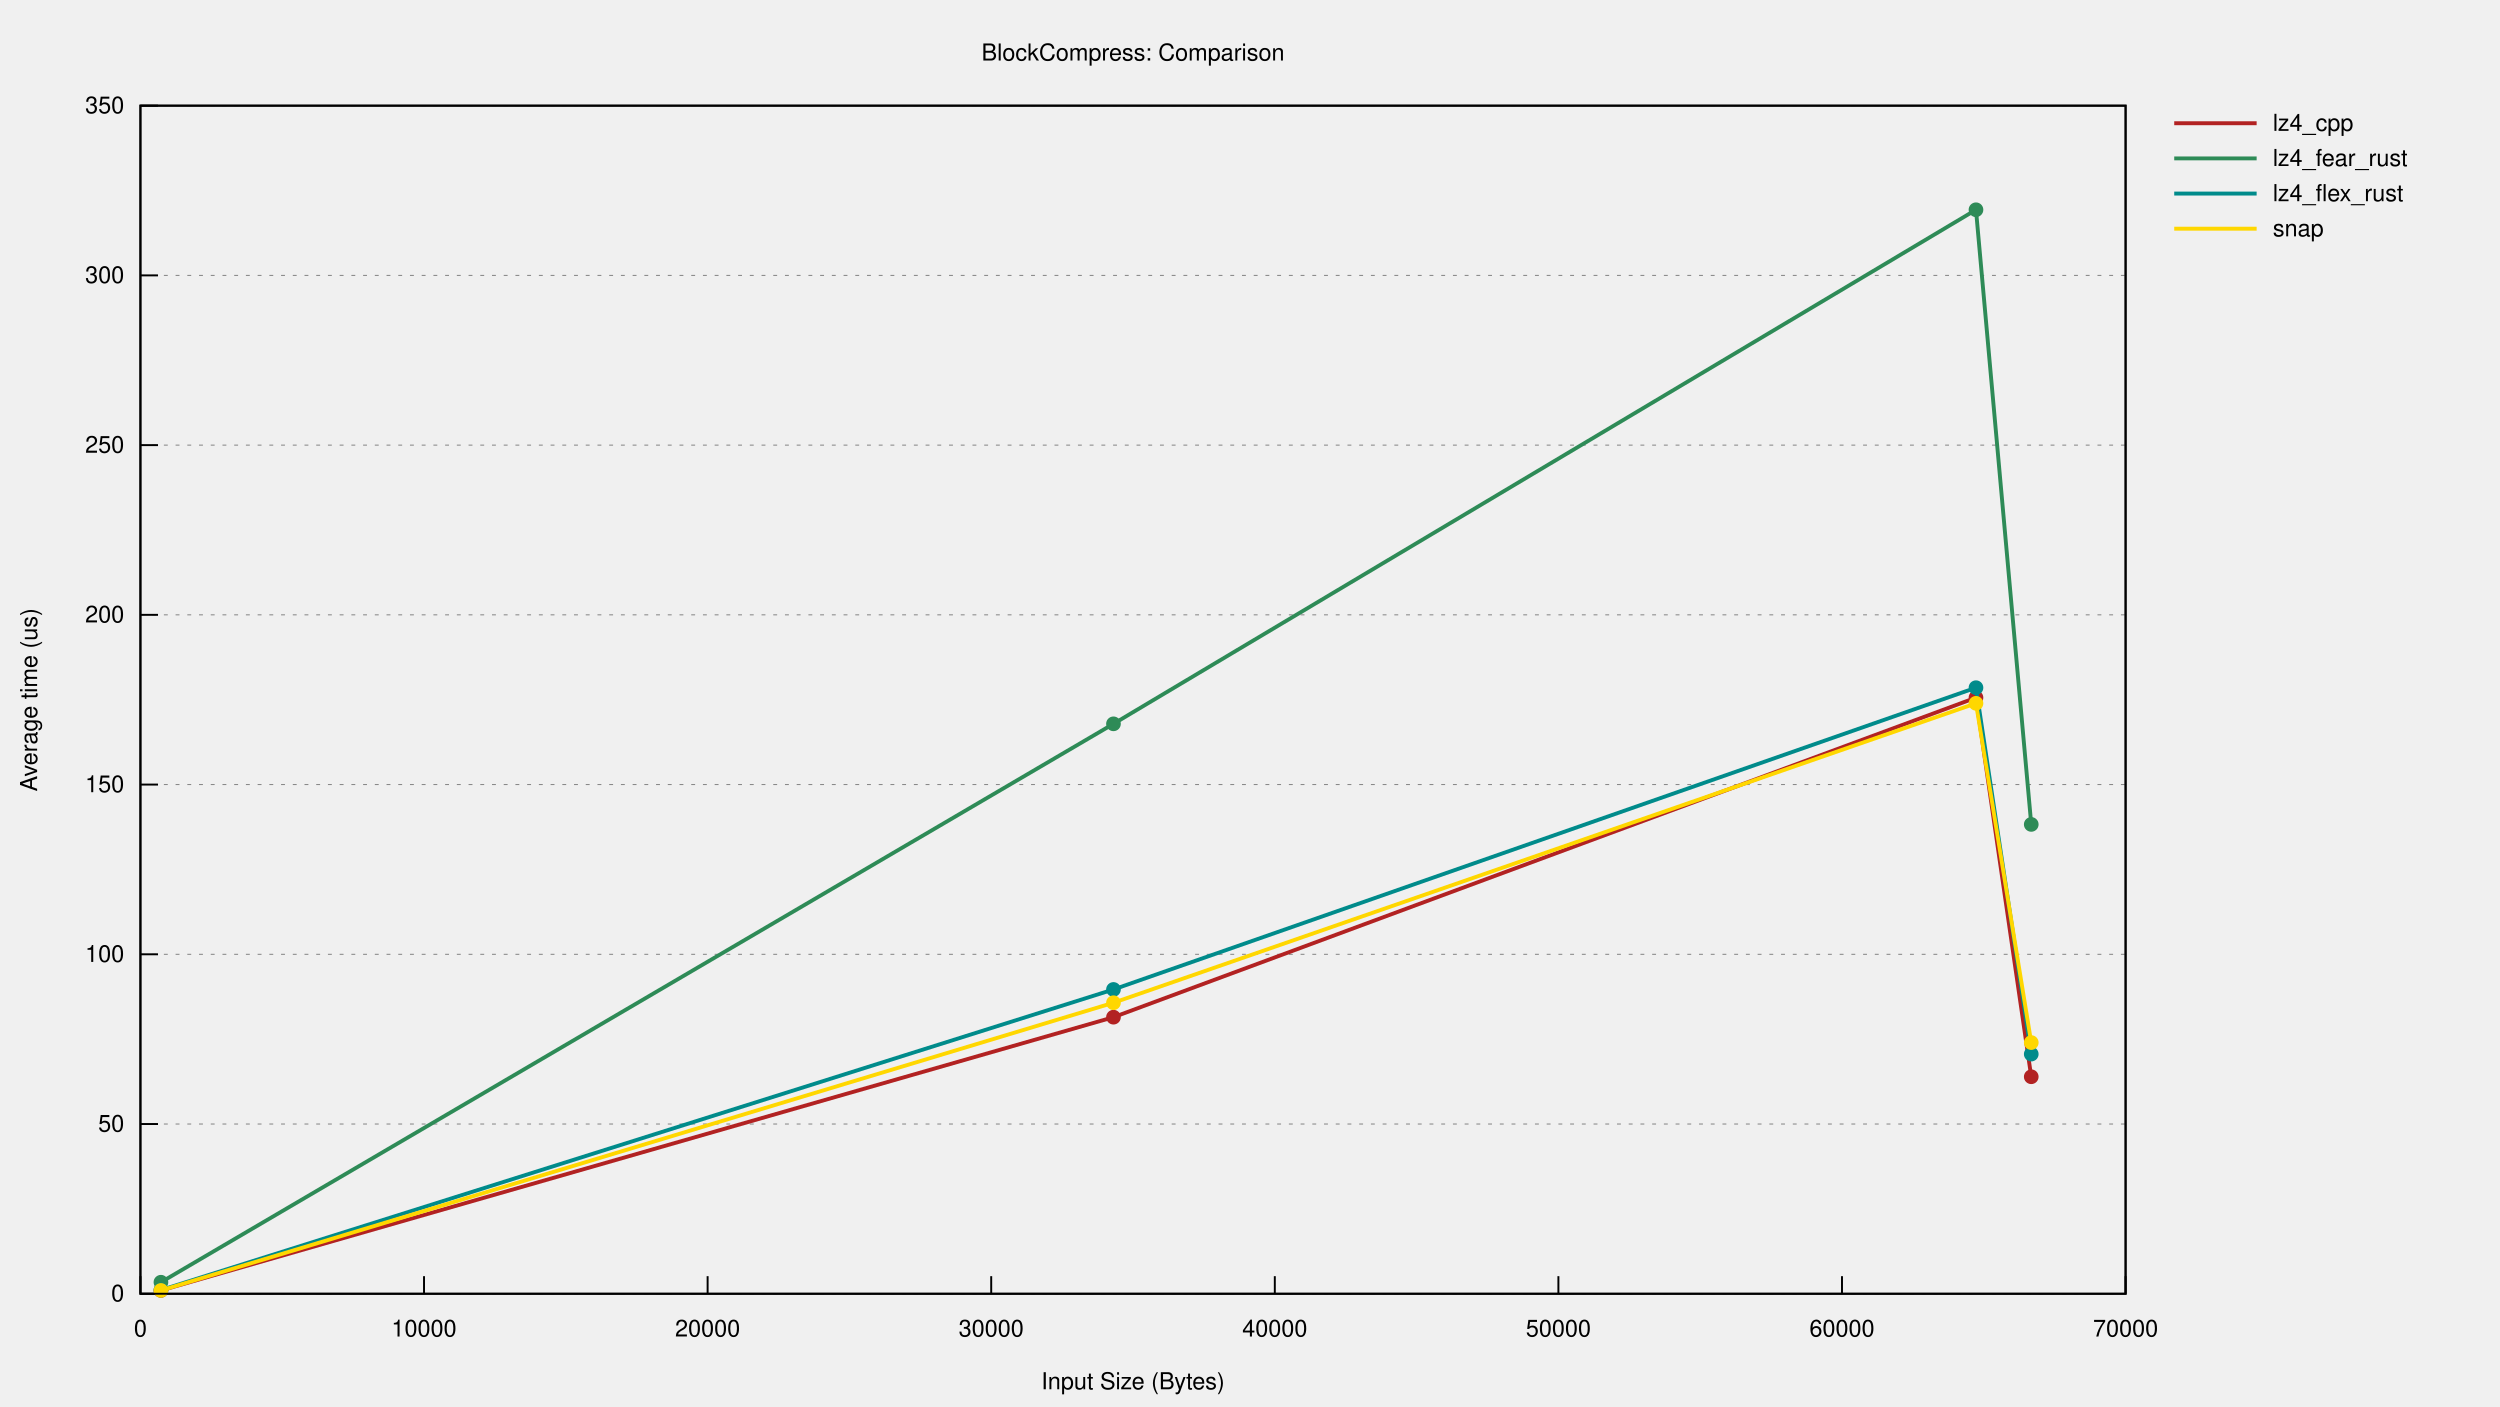
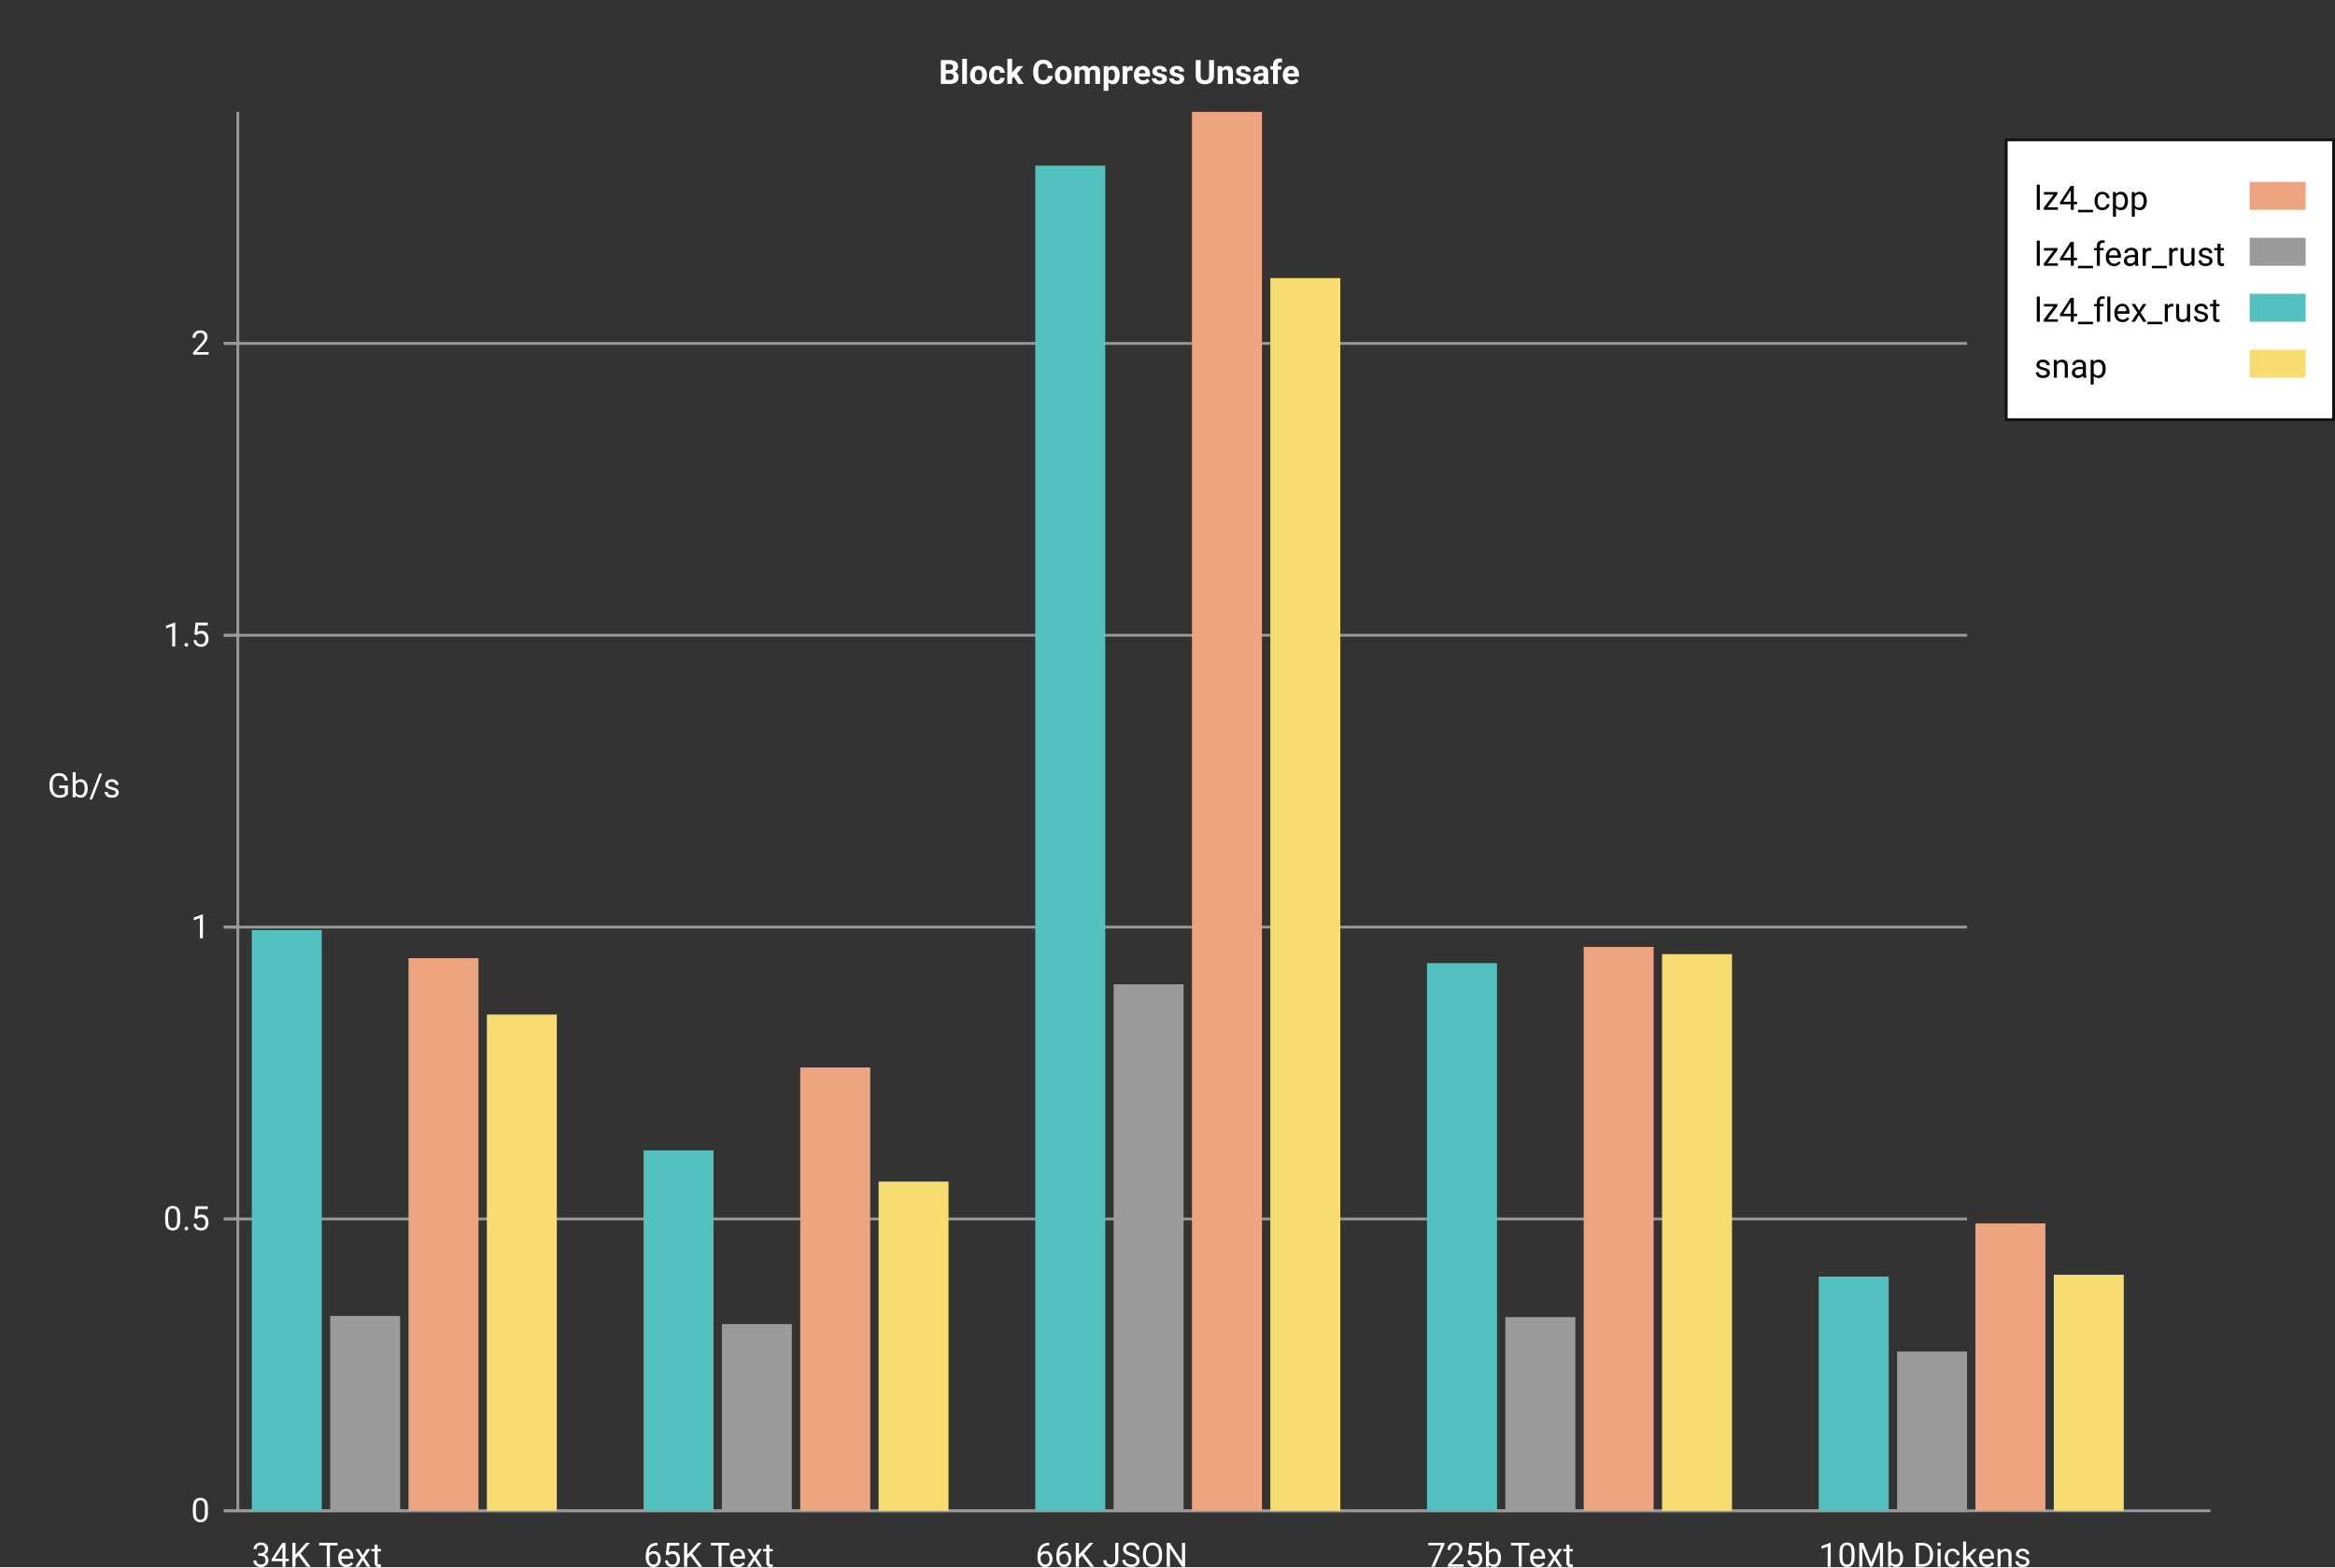
- <svg xmlns="http://www.w3.org/2000/svg" xmlns:xlink="http://www.w3.org/1999/xlink" viewBox="0 0 1280 720">
-   <g id="gnuplot_canvas">
-     <rect x="0" y="0" width="1280" height="720" fill="none" />
-     <defs>
-       <circle id="gpDot" r="0.5" stroke-width="0.5" stroke="currentColor" />
-       <path id="gpPt0" stroke-width="0.222" stroke="currentColor" d="M-1,0 h2 M0,-1 v2" />
-       <path id="gpPt1" stroke-width="0.222" stroke="currentColor" d="M-1,-1 L1,1 M1,-1 L-1,1" />
-       <path id="gpPt2" stroke-width="0.222" stroke="currentColor" d="M-1,0 L1,0 M0,-1 L0,1 M-1,-1 L1,1 M-1,1 L1,-1" />
-       <rect id="gpPt3" stroke-width="0.222" stroke="currentColor" x="-1" y="-1" width="2" height="2" />
-       <rect id="gpPt4" stroke-width="0.222" stroke="currentColor" fill="currentColor" x="-1" y="-1" width="2" height="2" />
-       <circle id="gpPt5" stroke-width="0.222" stroke="currentColor" cx="0" cy="0" r="1" />
-       <use xlink:href="#gpPt5" id="gpPt6" fill="currentColor" stroke="none" />
-       <path id="gpPt7" stroke-width="0.222" stroke="currentColor" d="M0,-1.33 L-1.33,0.67 L1.33,0.67 z" />
-       <use xlink:href="#gpPt7" id="gpPt8" fill="currentColor" stroke="none" />
-       <use xlink:href="#gpPt7" id="gpPt9" stroke="currentColor" transform="rotate(180)" />
-       <use xlink:href="#gpPt9" id="gpPt10" fill="currentColor" stroke="none" />
-       <use xlink:href="#gpPt3" id="gpPt11" stroke="currentColor" transform="rotate(45)" />
-       <use xlink:href="#gpPt11" id="gpPt12" fill="currentColor" stroke="none" />
-       <path id="gpPt13" stroke-width="0.222" stroke="currentColor" d="M0,1.330 L1.265,0.411 L0.782,-1.067 L-0.782,-1.076 L-1.265,0.411 z" />
-       <use xlink:href="#gpPt13" id="gpPt14" fill="currentColor" stroke="none" />
-       <filter id="textbox" filterUnits="objectBoundingBox" x="0" y="0" height="1" width="1">
-         <feFlood flood-color="white" flood-opacity="1" result="bgnd" />
-         <feComposite in="SourceGraphic" in2="bgnd" operator="atop" />
-       </filter>
-       <filter id="greybox" filterUnits="objectBoundingBox" x="0" y="0" height="1" width="1">
-         <feFlood flood-color="lightgrey" flood-opacity="1" result="grey" />
-         <feComposite in="SourceGraphic" in2="grey" operator="atop" />
-       </filter>
-     </defs>
-     <g fill="none" color="white" stroke="currentColor" stroke-width="1.00" stroke-linecap="butt" stroke-linejoin="miter">
- </g>
-     <g fill="none" color="black" stroke="currentColor" stroke-width="1.00" stroke-linecap="butt" stroke-linejoin="miter">
- </g>
-     <g fill="none" color="black" stroke="black" stroke-width="0.50" stroke-linecap="butt" stroke-linejoin="miter">
- </g>
-     <g fill="none" color="gray" stroke="currentColor" stroke-width="0.50" stroke-linecap="butt" stroke-linejoin="miter">
-       <path stroke="gray" stroke-dasharray="2,4" class="gridline" d="M71.9,662.4 L1088.3,662.4  " />
+ <svg xmlns="http://www.w3.org/2000/svg">
+   <g fill="#FFFFFF" font-family="Roboto-Regular,Roboto, sans-serif">
+     <rect fill="#333333" height="100%" width="100%" />
+     <g transform="translate(0,30)">
+       <line stroke="#999999" x1="85" x2="80" y1="510" y2="510" />
+       <line stroke="#999999" x1="80" x2="703" y1="510" y2="510" />
+       <text direction="rtl" font-size="12" x="75" y="514">
+ 0
+ </text>
+       <line stroke="#999999" x1="85" x2="80" y1="405.687" y2="405.687" />
+       <line stroke="#999999" x1="80" x2="703" y1="405.687" y2="405.687" />
+       <text direction="rtl" font-size="12" x="75" y="409.687">
+ 0.5
+ </text>
+       <line stroke="#999999" x1="85" x2="80" y1="301.374" y2="301.374" />
+       <line stroke="#999999" x1="80" x2="703" y1="301.374" y2="301.374" />
+       <text direction="rtl" font-size="12" x="75" y="305.374">
+ 1
+ </text>
+       <line stroke="#999999" x1="85" x2="80" y1="197.06" y2="197.06" />
+       <line stroke="#999999" x1="80" x2="703" y1="197.06" y2="197.06" />
+       <text direction="rtl" font-size="12" x="75" y="201.06">
+ 1.5
+ </text>
+       <line stroke="#999999" x1="85" x2="80" y1="92.747" y2="92.747" />
+       <line stroke="#999999" x1="80" x2="703" y1="92.747" y2="92.747" />
+       <text direction="rtl" font-size="12" x="75" y="96.747">
+ 2
+ </text>
+       <text text-anchor="middle" x="30" y="255">
+ Gb/s
+ </text>
+       <line stroke="#999999" x1="85" x2="85" y1="10" y2="510" />
+       <line stroke="#999999" x1="85" x2="790" y1="510" y2="510" />
+       <rect fill="#52C1BF" height="207.567" width="25" x="90" y="302.433" />
+       <rect fill="#9B9B9B" height="69.649" width="25" x="118" y="440.351" />
+       <rect fill="#EEA47F" height="197.508" width="25" x="146" y="312.492" />
+       <rect fill="#F7DC6F" height="177.37" width="25" x="174" y="332.63" />
+       <text text-anchor="left" x="90" y="530">
+ 34K Text
+ </text>
+       <rect fill="#52C1BF" height="128.822" width="25" x="230" y="381.178" />
+       <rect fill="#9B9B9B" height="66.729" width="25" x="258" y="443.271" />
+       <rect fill="#EEA47F" height="158.463" width="25" x="286" y="351.537" />
+       <rect fill="#F7DC6F" height="117.659" width="25" x="314" y="392.341" />
+       <text text-anchor="left" x="230" y="530">
+ 65K Text
+ </text>
+       <rect fill="#52C1BF" height="480.797" width="25" x="370" y="29.203" />
+       <rect fill="#9B9B9B" height="188.167" width="25" x="398" y="321.833" />
+       <rect fill="#EEA47F" height="500" width="25" x="426" y="10" />
+       <rect fill="#F7DC6F" height="440.603" width="25" x="454" y="69.397" />
+       <text text-anchor="left" x="370" y="530">
+ 66K JSON
+ </text>
+       <rect fill="#52C1BF" height="195.754" width="25" x="510" y="314.246" />
+       <rect fill="#9B9B9B" height="69.235" width="25" x="538" y="440.765" />
+       <rect fill="#EEA47F" height="201.542" width="25" x="566" y="308.458" />
+       <rect fill="#F7DC6F" height="198.966" width="25" x="594" y="311.034" />
+       <text text-anchor="left" x="510" y="530">
+ 725b Text
+ </text>
+       <rect fill="#52C1BF" height="83.712" width="25" x="650" y="426.288" />
+       <rect fill="#9B9B9B" height="56.905" width="25" x="678" y="453.095" />
+       <rect fill="#EEA47F" height="102.713" width="25" x="706" y="407.286" />
+       <rect fill="#F7DC6F" height="84.373" width="25" x="734" y="425.627" />
+       <text text-anchor="left" x="650" y="530">
+ 10Mb Dickens
+ </text>
+       <g fill="#000000" transform="translate(717,20)">
+         <rect fill="#FFFFFF" height="100" stroke="#121212" width="117" />
+         <text font-size="12" x="10" y="25">
+ lz4_cpp
+ </text>
+         <rect fill="#EEA47F" height="10" width="20" x="87" y="15" />
+         <text font-size="12" x="10" y="45">
+ lz4_fear_rust
+ </text>
+         <rect fill="#9B9B9B" height="10" width="20" x="87" y="35" />
+         <text font-size="12" x="10" y="65">
+ lz4_flex_rust
+ </text>
+         <rect fill="#52C1BF" height="10" width="20" x="87" y="55" />
+         <text font-size="12" x="10" y="85">
+ snap
+ </text>
+         <rect fill="#F7DC6F" height="10" width="20" x="87" y="75" />
+       </g>
+       <text font-weight="bold" text-anchor="middle" x="400" y="0">
+ Block Compress Unsafe
+ </text>
    </g>
-     <g fill="none" color="gray" stroke="gray" stroke-width="1.00" stroke-linecap="butt" stroke-linejoin="miter">
- </g>
-     <g fill="none" color="black" stroke="currentColor" stroke-width="1.00" stroke-linecap="butt" stroke-linejoin="miter">
-       <path stroke="black" d="M71.9,662.4 L80.9,662.4  " />
-       <g transform="translate(63.6,666.3)" stroke="none" fill="black" font-family="Helvetica" font-size="12.00" text-anchor="end">
-         <text>
-           <tspan font-family="Helvetica"> 0</tspan>
-         </text>
-       </g>
-     </g>
-     <g fill="none" color="black" stroke="currentColor" stroke-width="1.00" stroke-linecap="butt" stroke-linejoin="miter">
- </g>
-     <g fill="none" color="black" stroke="black" stroke-width="0.50" stroke-linecap="butt" stroke-linejoin="miter">
- </g>
-     <g fill="none" color="gray" stroke="currentColor" stroke-width="0.50" stroke-linecap="butt" stroke-linejoin="miter">
-       <path stroke="gray" stroke-dasharray="2,4" class="gridline" d="M71.9,575.5 L1088.3,575.5  " />
-     </g>
-     <g fill="none" color="gray" stroke="gray" stroke-width="1.00" stroke-linecap="butt" stroke-linejoin="miter">
- </g>
-     <g fill="none" color="black" stroke="currentColor" stroke-width="1.00" stroke-linecap="butt" stroke-linejoin="miter">
-       <path stroke="black" d="M71.9,575.5 L80.9,575.5  " />
-       <g transform="translate(63.6,579.4)" stroke="none" fill="black" font-family="Helvetica" font-size="12.00" text-anchor="end">
-         <text>
-           <tspan font-family="Helvetica"> 50</tspan>
-         </text>
-       </g>
-     </g>
-     <g fill="none" color="black" stroke="currentColor" stroke-width="1.00" stroke-linecap="butt" stroke-linejoin="miter">
- </g>
-     <g fill="none" color="black" stroke="black" stroke-width="0.50" stroke-linecap="butt" stroke-linejoin="miter">
- </g>
-     <g fill="none" color="gray" stroke="currentColor" stroke-width="0.50" stroke-linecap="butt" stroke-linejoin="miter">
-       <path stroke="gray" stroke-dasharray="2,4" class="gridline" d="M71.9,488.6 L1088.3,488.6  " />
-     </g>
-     <g fill="none" color="gray" stroke="gray" stroke-width="1.00" stroke-linecap="butt" stroke-linejoin="miter">
- </g>
-     <g fill="none" color="black" stroke="currentColor" stroke-width="1.00" stroke-linecap="butt" stroke-linejoin="miter">
-       <path stroke="black" d="M71.9,488.6 L80.9,488.6  " />
-       <g transform="translate(63.6,492.5)" stroke="none" fill="black" font-family="Helvetica" font-size="12.00" text-anchor="end">
-         <text>
-           <tspan font-family="Helvetica"> 100</tspan>
-         </text>
-       </g>
-     </g>
-     <g fill="none" color="black" stroke="currentColor" stroke-width="1.00" stroke-linecap="butt" stroke-linejoin="miter">
- </g>
-     <g fill="none" color="black" stroke="black" stroke-width="0.50" stroke-linecap="butt" stroke-linejoin="miter">
- </g>
-     <g fill="none" color="gray" stroke="currentColor" stroke-width="0.50" stroke-linecap="butt" stroke-linejoin="miter">
-       <path stroke="gray" stroke-dasharray="2,4" class="gridline" d="M71.9,401.7 L1088.3,401.7  " />
-     </g>
-     <g fill="none" color="gray" stroke="gray" stroke-width="1.00" stroke-linecap="butt" stroke-linejoin="miter">
- </g>
-     <g fill="none" color="black" stroke="currentColor" stroke-width="1.00" stroke-linecap="butt" stroke-linejoin="miter">
-       <path stroke="black" d="M71.9,401.7 L80.9,401.7  " />
-       <g transform="translate(63.6,405.6)" stroke="none" fill="black" font-family="Helvetica" font-size="12.00" text-anchor="end">
-         <text>
-           <tspan font-family="Helvetica"> 150</tspan>
-         </text>
-       </g>
-     </g>
-     <g fill="none" color="black" stroke="currentColor" stroke-width="1.00" stroke-linecap="butt" stroke-linejoin="miter">
- </g>
-     <g fill="none" color="black" stroke="black" stroke-width="0.50" stroke-linecap="butt" stroke-linejoin="miter">
- </g>
-     <g fill="none" color="gray" stroke="currentColor" stroke-width="0.50" stroke-linecap="butt" stroke-linejoin="miter">
-       <path stroke="gray" stroke-dasharray="2,4" class="gridline" d="M71.9,314.8 L1088.3,314.8  " />
-     </g>
-     <g fill="none" color="gray" stroke="gray" stroke-width="1.00" stroke-linecap="butt" stroke-linejoin="miter">
- </g>
-     <g fill="none" color="black" stroke="currentColor" stroke-width="1.00" stroke-linecap="butt" stroke-linejoin="miter">
-       <path stroke="black" d="M71.9,314.8 L80.9,314.8  " />
-       <g transform="translate(63.6,318.7)" stroke="none" fill="black" font-family="Helvetica" font-size="12.00" text-anchor="end">
-         <text>
-           <tspan font-family="Helvetica"> 200</tspan>
-         </text>
-       </g>
-     </g>
-     <g fill="none" color="black" stroke="currentColor" stroke-width="1.00" stroke-linecap="butt" stroke-linejoin="miter">
- </g>
-     <g fill="none" color="black" stroke="black" stroke-width="0.50" stroke-linecap="butt" stroke-linejoin="miter">
- </g>
-     <g fill="none" color="gray" stroke="currentColor" stroke-width="0.50" stroke-linecap="butt" stroke-linejoin="miter">
-       <path stroke="gray" stroke-dasharray="2,4" class="gridline" d="M71.9,227.9 L1088.3,227.9  " />
-     </g>
-     <g fill="none" color="gray" stroke="gray" stroke-width="1.00" stroke-linecap="butt" stroke-linejoin="miter">
- </g>
-     <g fill="none" color="black" stroke="currentColor" stroke-width="1.00" stroke-linecap="butt" stroke-linejoin="miter">
-       <path stroke="black" d="M71.9,227.9 L80.9,227.9  " />
-       <g transform="translate(63.6,231.8)" stroke="none" fill="black" font-family="Helvetica" font-size="12.00" text-anchor="end">
-         <text>
-           <tspan font-family="Helvetica"> 250</tspan>
-         </text>
-       </g>
-     </g>
-     <g fill="none" color="black" stroke="currentColor" stroke-width="1.00" stroke-linecap="butt" stroke-linejoin="miter">
- </g>
-     <g fill="none" color="black" stroke="black" stroke-width="0.50" stroke-linecap="butt" stroke-linejoin="miter">
- </g>
-     <g fill="none" color="gray" stroke="currentColor" stroke-width="0.50" stroke-linecap="butt" stroke-linejoin="miter">
-       <path stroke="gray" stroke-dasharray="2,4" class="gridline" d="M71.9,141.0 L1088.3,141.0  " />
-     </g>
-     <g fill="none" color="gray" stroke="gray" stroke-width="1.00" stroke-linecap="butt" stroke-linejoin="miter">
- </g>
-     <g fill="none" color="black" stroke="currentColor" stroke-width="1.00" stroke-linecap="butt" stroke-linejoin="miter">
-       <path stroke="black" d="M71.9,141.0 L80.9,141.0  " />
-       <g transform="translate(63.6,144.9)" stroke="none" fill="black" font-family="Helvetica" font-size="12.00" text-anchor="end">
-         <text>
-           <tspan font-family="Helvetica"> 300</tspan>
-         </text>
-       </g>
-     </g>
-     <g fill="none" color="black" stroke="currentColor" stroke-width="1.00" stroke-linecap="butt" stroke-linejoin="miter">
- </g>
-     <g fill="none" color="black" stroke="black" stroke-width="0.50" stroke-linecap="butt" stroke-linejoin="miter">
- </g>
-     <g fill="none" color="gray" stroke="currentColor" stroke-width="0.50" stroke-linecap="butt" stroke-linejoin="miter">
-       <path stroke="gray" stroke-dasharray="2,4" class="gridline" d="M71.9,54.1 L1088.3,54.1  " />
-     </g>
-     <g fill="none" color="gray" stroke="gray" stroke-width="1.00" stroke-linecap="butt" stroke-linejoin="miter">
- </g>
-     <g fill="none" color="black" stroke="currentColor" stroke-width="1.00" stroke-linecap="butt" stroke-linejoin="miter">
-       <path stroke="black" d="M71.9,54.1 L80.9,54.1  " />
-       <g transform="translate(63.6,58.0)" stroke="none" fill="black" font-family="Helvetica" font-size="12.00" text-anchor="end">
-         <text>
-           <tspan font-family="Helvetica"> 350</tspan>
-         </text>
-       </g>
-     </g>
-     <g fill="none" color="black" stroke="currentColor" stroke-width="1.00" stroke-linecap="butt" stroke-linejoin="miter">
-       <path stroke="black" d="M71.9,662.4 L71.9,653.4  " />
-       <g transform="translate(71.9,684.3)" stroke="none" fill="black" font-family="Helvetica" font-size="12.00" text-anchor="middle">
-         <text>
-           <tspan font-family="Helvetica"> 0</tspan>
-         </text>
-       </g>
-     </g>
-     <g fill="none" color="black" stroke="currentColor" stroke-width="1.00" stroke-linecap="butt" stroke-linejoin="miter">
-       <path stroke="black" d="M217.1,662.4 L217.1,653.4  " />
-       <g transform="translate(217.1,684.3)" stroke="none" fill="black" font-family="Helvetica" font-size="12.00" text-anchor="middle">
-         <text>
-           <tspan font-family="Helvetica"> 10000</tspan>
-         </text>
-       </g>
-     </g>
-     <g fill="none" color="black" stroke="currentColor" stroke-width="1.00" stroke-linecap="butt" stroke-linejoin="miter">
-       <path stroke="black" d="M362.3,662.4 L362.3,653.4  " />
-       <g transform="translate(362.3,684.3)" stroke="none" fill="black" font-family="Helvetica" font-size="12.00" text-anchor="middle">
-         <text>
-           <tspan font-family="Helvetica"> 20000</tspan>
-         </text>
-       </g>
-     </g>
-     <g fill="none" color="black" stroke="currentColor" stroke-width="1.00" stroke-linecap="butt" stroke-linejoin="miter">
-       <path stroke="black" d="M507.5,662.4 L507.5,653.4  " />
-       <g transform="translate(507.5,684.3)" stroke="none" fill="black" font-family="Helvetica" font-size="12.00" text-anchor="middle">
-         <text>
-           <tspan font-family="Helvetica"> 30000</tspan>
-         </text>
-       </g>
-     </g>
-     <g fill="none" color="black" stroke="currentColor" stroke-width="1.00" stroke-linecap="butt" stroke-linejoin="miter">
-       <path stroke="black" d="M652.7,662.4 L652.7,653.4  " />
-       <g transform="translate(652.7,684.3)" stroke="none" fill="black" font-family="Helvetica" font-size="12.00" text-anchor="middle">
-         <text>
-           <tspan font-family="Helvetica"> 40000</tspan>
-         </text>
-       </g>
-     </g>
-     <g fill="none" color="black" stroke="currentColor" stroke-width="1.00" stroke-linecap="butt" stroke-linejoin="miter">
-       <path stroke="black" d="M797.9,662.4 L797.9,653.4  " />
-       <g transform="translate(797.9,684.3)" stroke="none" fill="black" font-family="Helvetica" font-size="12.00" text-anchor="middle">
-         <text>
-           <tspan font-family="Helvetica"> 50000</tspan>
-         </text>
-       </g>
-     </g>
-     <g fill="none" color="black" stroke="currentColor" stroke-width="1.00" stroke-linecap="butt" stroke-linejoin="miter">
-       <path stroke="black" d="M943.1,662.4 L943.1,653.4  " />
-       <g transform="translate(943.1,684.3)" stroke="none" fill="black" font-family="Helvetica" font-size="12.00" text-anchor="middle">
-         <text>
-           <tspan font-family="Helvetica"> 60000</tspan>
-         </text>
-       </g>
-     </g>
-     <g fill="none" color="black" stroke="currentColor" stroke-width="1.00" stroke-linecap="butt" stroke-linejoin="miter">
-       <path stroke="black" d="M1088.3,662.4 L1088.3,653.4  " />
-       <g transform="translate(1088.3,684.3)" stroke="none" fill="black" font-family="Helvetica" font-size="12.00" text-anchor="middle">
-         <text>
-           <tspan font-family="Helvetica"> 70000</tspan>
-         </text>
-       </g>
-     </g>
-     <g fill="none" color="black" stroke="currentColor" stroke-width="1.00" stroke-linecap="butt" stroke-linejoin="miter">
- </g>
-     <g fill="none" color="black" stroke="currentColor" stroke-width="1.00" stroke-linecap="butt" stroke-linejoin="miter">
-       <path stroke="black" d="M71.9,54.1 L71.9,662.4 L1088.3,662.4 L1088.3,54.1 L71.9,54.1 Z  " />
-     </g>
-     <g fill="none" color="black" stroke="currentColor" stroke-width="1.00" stroke-linecap="butt" stroke-linejoin="miter">
-       <g transform="translate(19.0,358.3) rotate(270)" stroke="none" fill="black" font-family="Helvetica" font-size="12.00" text-anchor="middle">
-         <text>
-           <tspan font-family="Helvetica">Average time (us)</tspan>
-         </text>
-       </g>
-     </g>
-     <g fill="none" color="black" stroke="currentColor" stroke-width="1.00" stroke-linecap="butt" stroke-linejoin="miter">
-       <g transform="translate(580.1,711.3)" stroke="none" fill="black" font-family="Helvetica" font-size="12.00" text-anchor="middle">
-         <text>
-           <tspan font-family="Helvetica">Input Size (Bytes)</tspan>
-         </text>
-       </g>
-     </g>
-     <g fill="none" color="black" stroke="currentColor" stroke-width="1.00" stroke-linecap="butt" stroke-linejoin="miter">
-       <g transform="translate(580.1,31.0)" stroke="none" fill="black" font-family="Helvetica" font-size="12.00" text-anchor="middle">
-         <text>
-           <tspan font-family="Helvetica">BlockCompress: Comparison</tspan>
-         </text>
-       </g>
-     </g>
-     <g fill="none" color="black" stroke="currentColor" stroke-width="1.00" stroke-linecap="butt" stroke-linejoin="miter">
- </g>
-     <g id="gnuplot_plot_1">
-       <g fill="none" color="white" stroke="currentColor" stroke-width="2.00" stroke-linecap="butt" stroke-linejoin="miter">
- </g>
-       <g fill="none" color="black" stroke="currentColor" stroke-width="2.00" stroke-linecap="butt" stroke-linejoin="miter">
-         <g transform="translate(1163.7,67.0)" stroke="none" fill="black" font-family="Helvetica" font-size="12.00" text-anchor="start">
-           <text>
-             <tspan font-family="Helvetica">lz4_cpp</tspan>
-           </text>
-         </g>
-       </g>
-       <g fill="none" color="black" stroke="currentColor" stroke-width="2.00" stroke-linecap="butt" stroke-linejoin="miter">
-         <path stroke="rgb(178,  34,  34)" d="M1113.2,63.1 L1155.4,63.1 M82.4,660.7 L570.1,520.8 L1011.7,357.2 L1040.0,551.3  " />
-       </g>
-     </g>
-     <g id="gnuplot_plot_2">
-       <g fill="none" color="white" stroke="rgb(178,  34,  34)" stroke-width="1.00" stroke-linecap="butt" stroke-linejoin="miter">
- </g>
-       <g fill="none" color="black" stroke="currentColor" stroke-width="1.00" stroke-linecap="butt" stroke-linejoin="miter">
-         <use xlink:href="#gpPt6" transform="translate(82.4,660.7) scale(3.38)" color="rgb(178,  34,  34)" />
-         <use xlink:href="#gpPt6" transform="translate(570.1,520.8) scale(3.38)" color="rgb(178,  34,  34)" />
-         <use xlink:href="#gpPt6" transform="translate(1011.7,357.2) scale(3.38)" color="rgb(178,  34,  34)" />
-         <use xlink:href="#gpPt6" transform="translate(1040.0,551.3) scale(3.38)" color="rgb(178,  34,  34)" />
-       </g>
-     </g>
-     <g id="gnuplot_plot_3">
-       <g fill="none" color="white" stroke="rgb(178,  34,  34)" stroke-width="2.00" stroke-linecap="butt" stroke-linejoin="miter">
- </g>
-       <g fill="none" color="black" stroke="currentColor" stroke-width="2.00" stroke-linecap="butt" stroke-linejoin="miter">
-         <g transform="translate(1163.7,85.0)" stroke="none" fill="black" font-family="Helvetica" font-size="12.00" text-anchor="start">
-           <text>
-             <tspan font-family="Helvetica">lz4_fear_rust</tspan>
-           </text>
-         </g>
-       </g>
-       <g fill="none" color="black" stroke="currentColor" stroke-width="2.00" stroke-linecap="butt" stroke-linejoin="miter">
-         <path stroke="rgb( 46, 139,  87)" d="M1113.2,81.1 L1155.4,81.1 M82.4,656.5 L570.1,370.6 L1011.7,107.4 L1040.0,422.1  " />
-       </g>
-     </g>
-     <g id="gnuplot_plot_4">
-       <g fill="none" color="white" stroke="rgb( 46, 139,  87)" stroke-width="1.00" stroke-linecap="butt" stroke-linejoin="miter">
- </g>
-       <g fill="none" color="black" stroke="currentColor" stroke-width="1.00" stroke-linecap="butt" stroke-linejoin="miter">
-         <use xlink:href="#gpPt6" transform="translate(82.4,656.5) scale(3.38)" color="rgb( 46, 139,  87)" />
-         <use xlink:href="#gpPt6" transform="translate(570.1,370.6) scale(3.38)" color="rgb( 46, 139,  87)" />
-         <use xlink:href="#gpPt6" transform="translate(1011.7,107.4) scale(3.38)" color="rgb( 46, 139,  87)" />
-         <use xlink:href="#gpPt6" transform="translate(1040.0,422.1) scale(3.38)" color="rgb( 46, 139,  87)" />
-       </g>
-     </g>
-     <g id="gnuplot_plot_5">
-       <g fill="none" color="white" stroke="rgb( 46, 139,  87)" stroke-width="2.00" stroke-linecap="butt" stroke-linejoin="miter">
- </g>
-       <g fill="none" color="black" stroke="currentColor" stroke-width="2.00" stroke-linecap="butt" stroke-linejoin="miter">
-         <g transform="translate(1163.7,103.0)" stroke="none" fill="black" font-family="Helvetica" font-size="12.00" text-anchor="start">
-           <text>
-             <tspan font-family="Helvetica">lz4_flex_rust</tspan>
-           </text>
-         </g>
-       </g>
-       <g fill="none" color="black" stroke="currentColor" stroke-width="2.00" stroke-linecap="butt" stroke-linejoin="miter">
-         <path stroke="rgb(  0, 139, 139)" d="M1113.2,99.1 L1155.4,99.1 M82.4,660.5 L570.1,506.6 L1011.7,352.1 L1040.0,539.7  " />
-       </g>
-     </g>
-     <g id="gnuplot_plot_6">
-       <g fill="none" color="white" stroke="rgb(  0, 139, 139)" stroke-width="1.00" stroke-linecap="butt" stroke-linejoin="miter">
- </g>
-       <g fill="none" color="black" stroke="currentColor" stroke-width="1.00" stroke-linecap="butt" stroke-linejoin="miter">
-         <use xlink:href="#gpPt6" transform="translate(82.4,660.5) scale(3.38)" color="rgb(  0, 139, 139)" />
-         <use xlink:href="#gpPt6" transform="translate(570.1,506.6) scale(3.38)" color="rgb(  0, 139, 139)" />
-         <use xlink:href="#gpPt6" transform="translate(1011.7,352.1) scale(3.38)" color="rgb(  0, 139, 139)" />
-         <use xlink:href="#gpPt6" transform="translate(1040.0,539.7) scale(3.38)" color="rgb(  0, 139, 139)" />
-       </g>
-     </g>
-     <g id="gnuplot_plot_7">
-       <g fill="none" color="white" stroke="rgb(  0, 139, 139)" stroke-width="2.00" stroke-linecap="butt" stroke-linejoin="miter">
- </g>
-       <g fill="none" color="black" stroke="currentColor" stroke-width="2.00" stroke-linecap="butt" stroke-linejoin="miter">
-         <g transform="translate(1163.7,121.0)" stroke="none" fill="black" font-family="Helvetica" font-size="12.00" text-anchor="start">
-           <text>
-             <tspan font-family="Helvetica">snap</tspan>
-           </text>
-         </g>
-       </g>
-       <g fill="none" color="black" stroke="currentColor" stroke-width="2.00" stroke-linecap="butt" stroke-linejoin="miter">
-         <path stroke="rgb(255, 215,   0)" d="M1113.2,117.1 L1155.4,117.1 M82.4,660.7 L570.1,513.4 L1011.7,360.1 L1040.0,533.8  " />
-       </g>
-     </g>
-     <g id="gnuplot_plot_8">
-       <g fill="none" color="white" stroke="rgb(255, 215,   0)" stroke-width="1.00" stroke-linecap="butt" stroke-linejoin="miter">
- </g>
-       <g fill="none" color="black" stroke="currentColor" stroke-width="1.00" stroke-linecap="butt" stroke-linejoin="miter">
-         <use xlink:href="#gpPt6" transform="translate(82.4,660.7) scale(3.38)" color="rgb(255, 215,   0)" />
-         <use xlink:href="#gpPt6" transform="translate(570.1,513.4) scale(3.38)" color="rgb(255, 215,   0)" />
-         <use xlink:href="#gpPt6" transform="translate(1011.7,360.1) scale(3.38)" color="rgb(255, 215,   0)" />
-         <use xlink:href="#gpPt6" transform="translate(1040.0,533.8) scale(3.38)" color="rgb(255, 215,   0)" />
-       </g>
-     </g>
-     <g fill="none" color="white" stroke="rgb(255, 215,   0)" stroke-width="2.00" stroke-linecap="butt" stroke-linejoin="miter">
- </g>
-     <g fill="none" color="black" stroke="currentColor" stroke-width="2.00" stroke-linecap="butt" stroke-linejoin="miter">
- </g>
-     <g fill="none" color="black" stroke="black" stroke-width="1.00" stroke-linecap="butt" stroke-linejoin="miter">
- </g>
-     <g fill="none" color="black" stroke="currentColor" stroke-width="1.00" stroke-linecap="butt" stroke-linejoin="miter">
-       <path stroke="black" d="M71.9,54.1 L71.9,662.4 L1088.3,662.4 L1088.3,54.1 L71.9,54.1 Z  " />
-     </g>
-     <g fill="none" color="black" stroke="currentColor" stroke-width="1.00" stroke-linecap="butt" stroke-linejoin="miter">
- </g>
  </g>
</svg>
